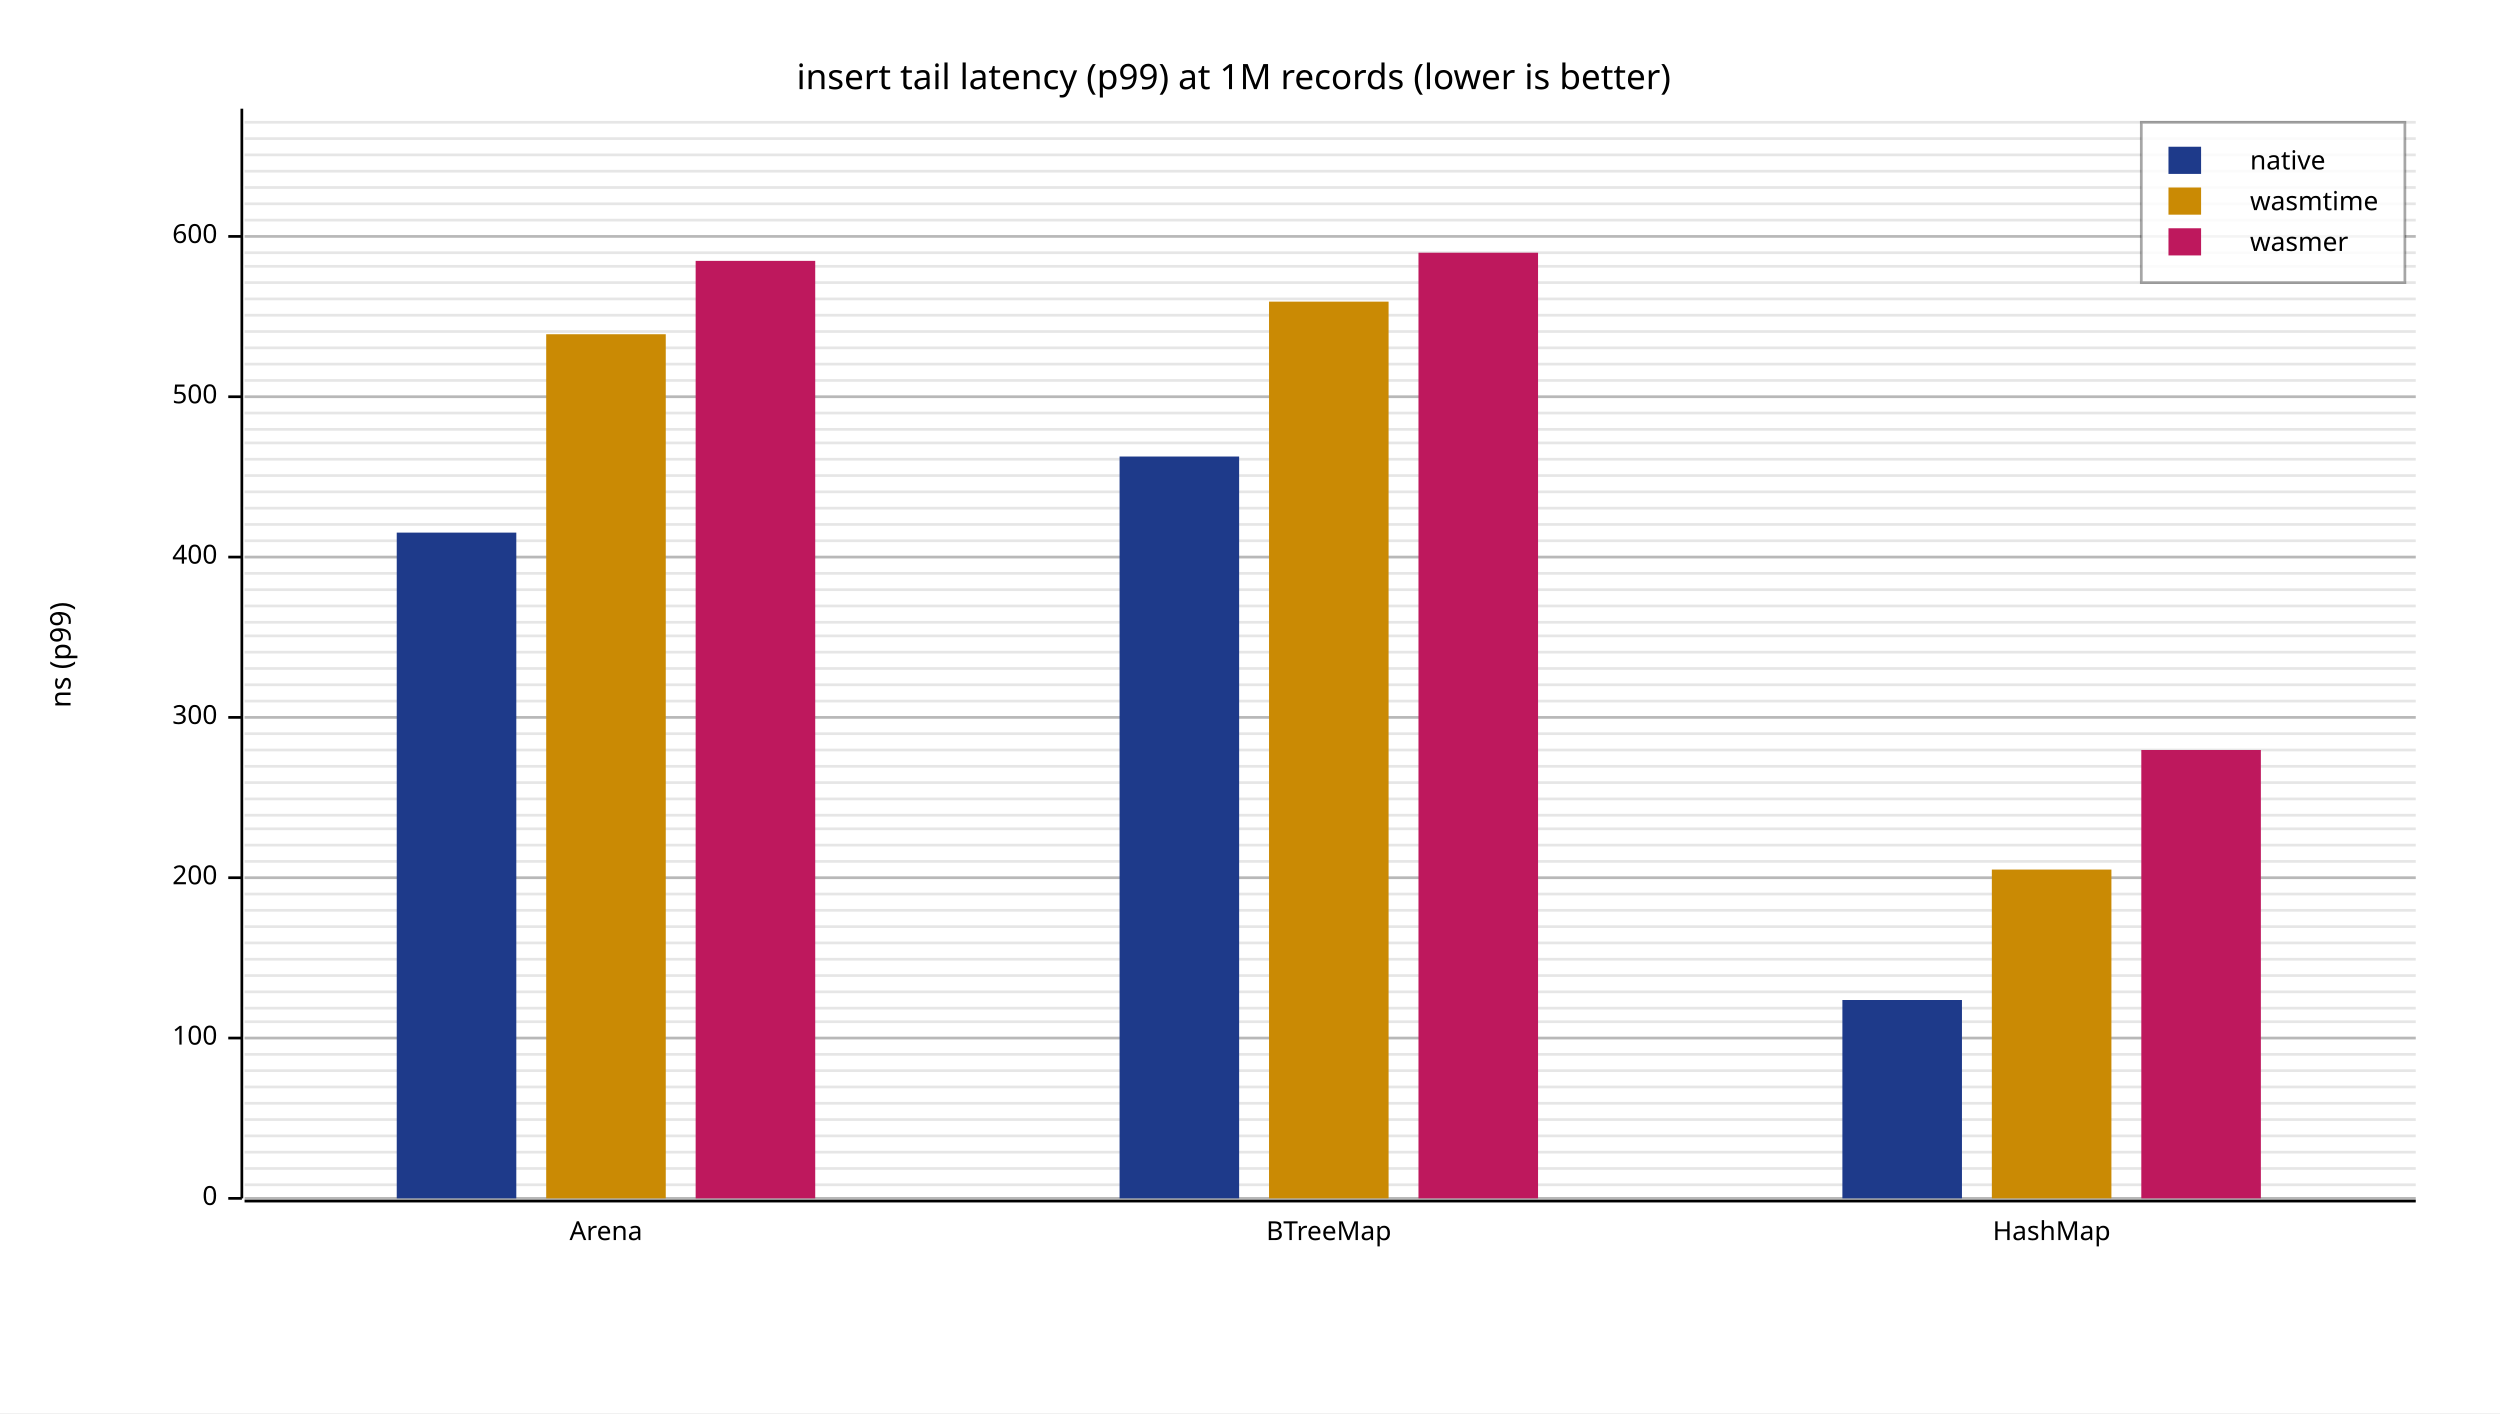
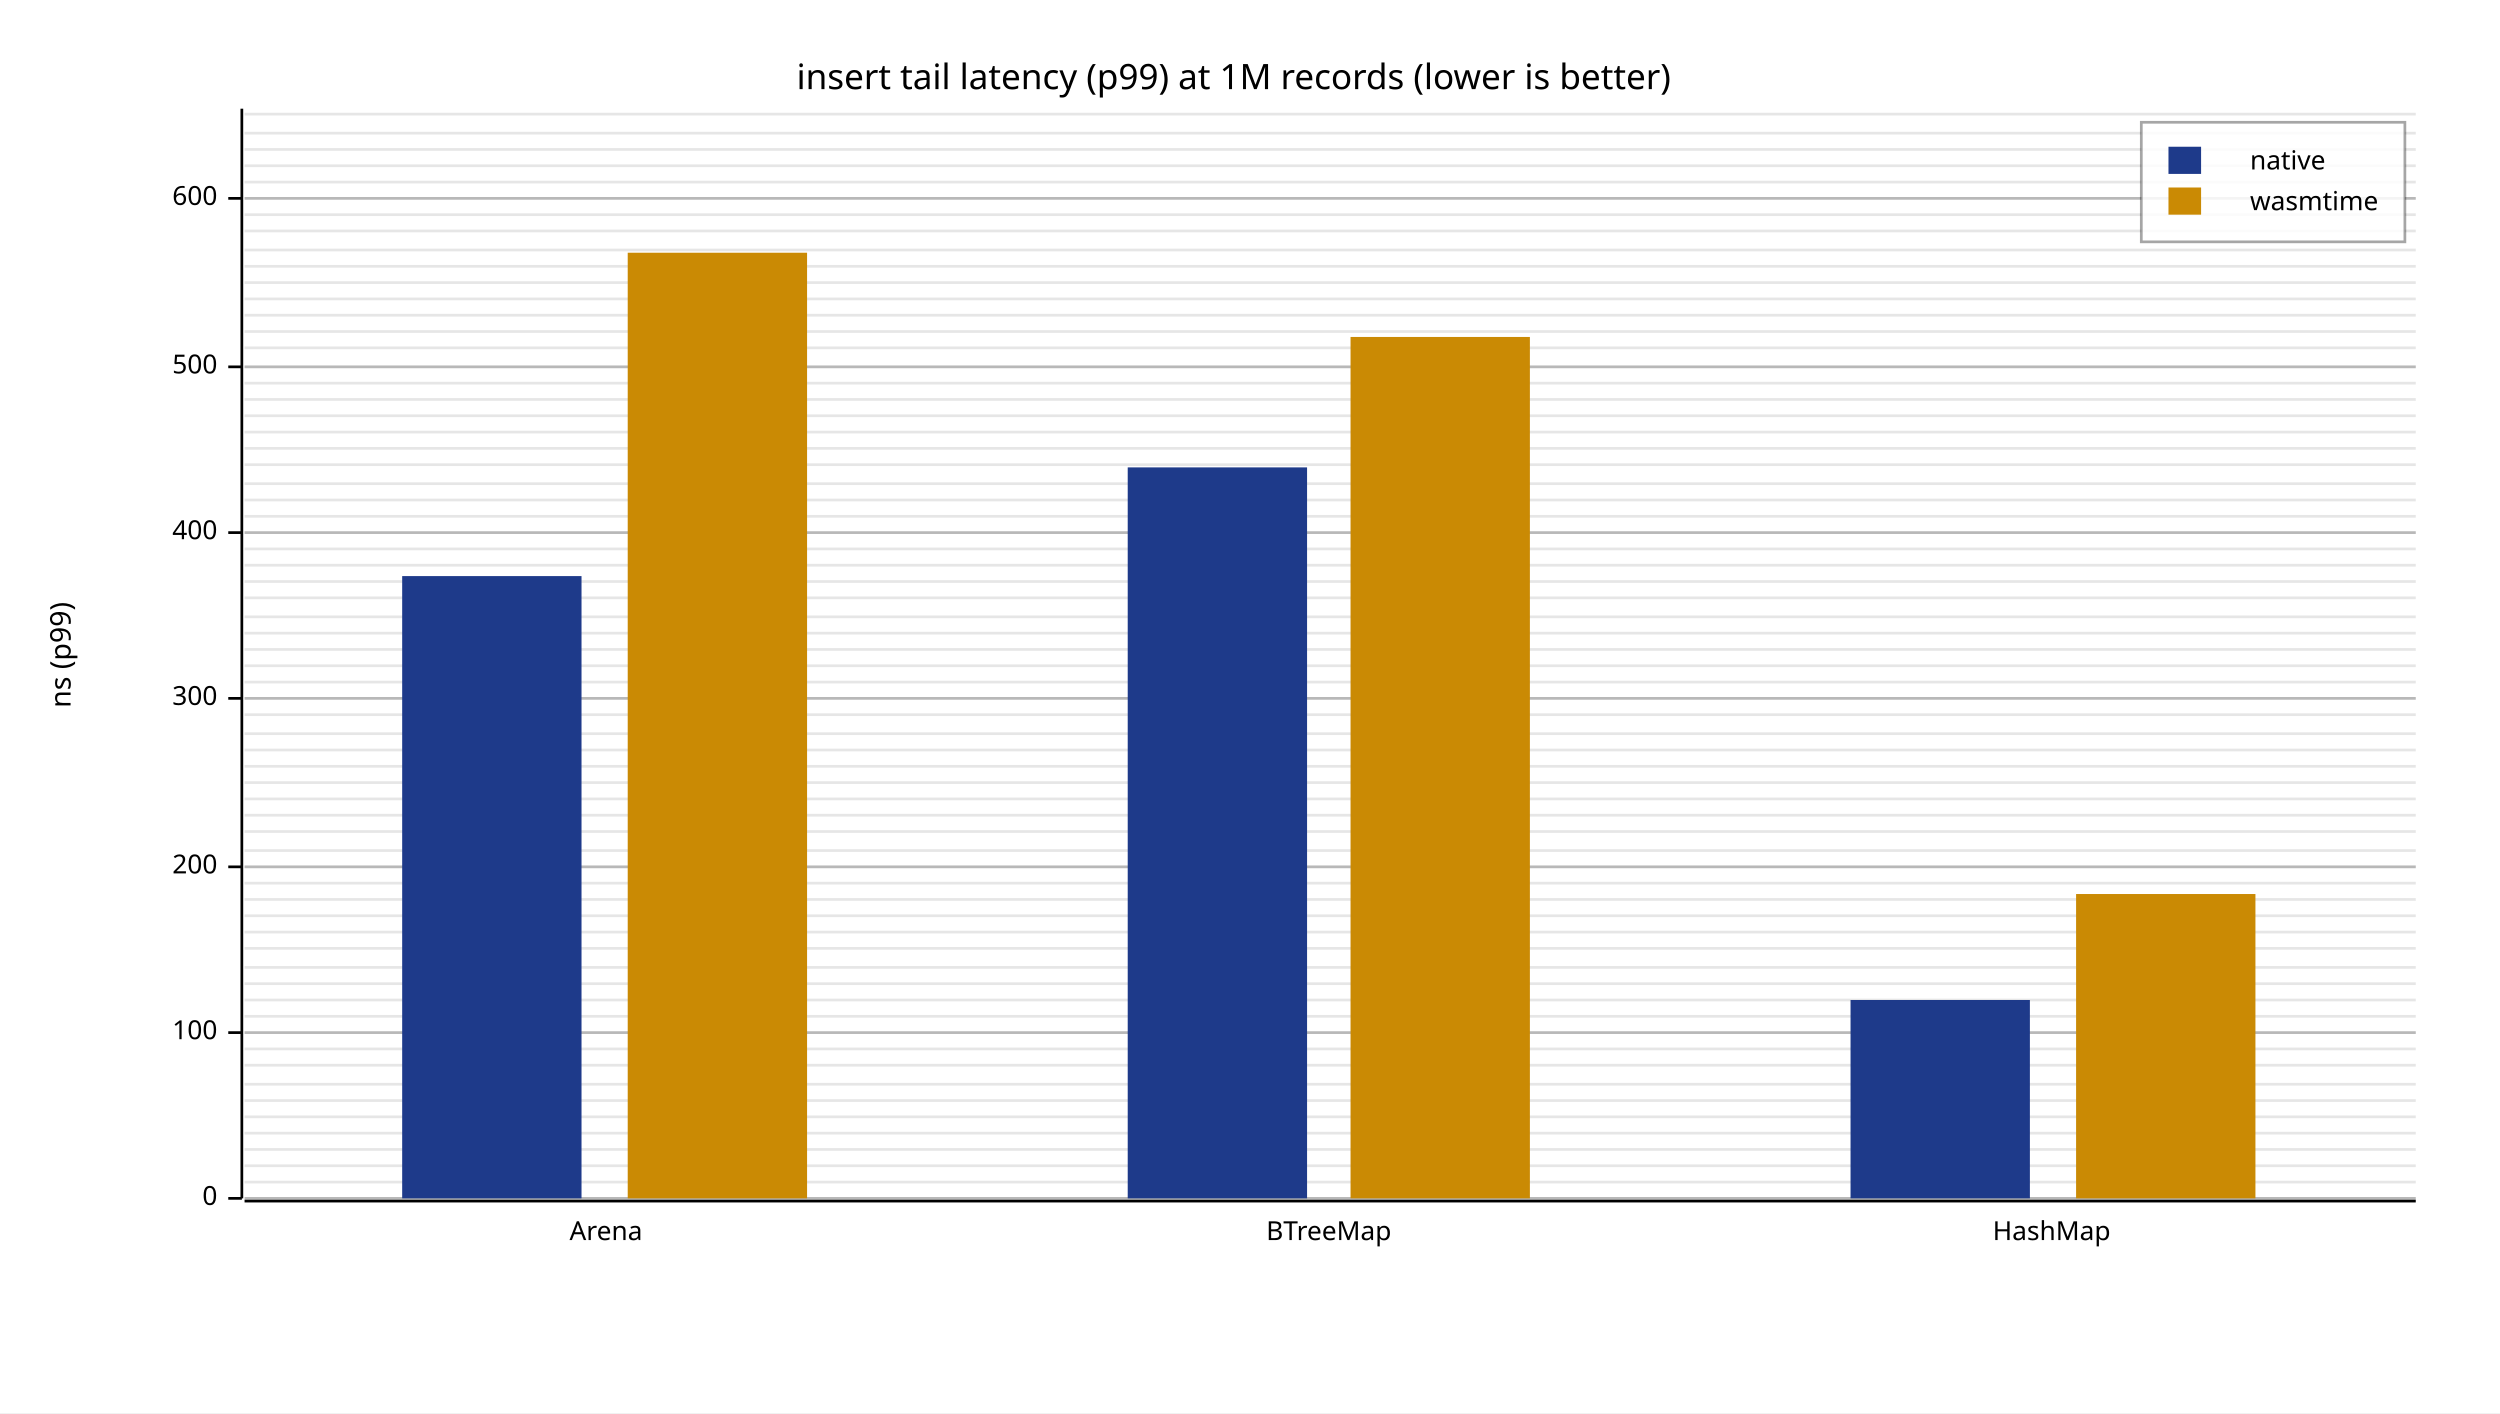
<svg xmlns="http://www.w3.org/2000/svg" width="920" height="520" viewBox="0 0 920 520">
  <rect x="0" y="0" width="920" height="520" opacity="1" fill="#FFFFFF" stroke="none" />
  <text x="454" y="23" dy="0.76em" text-anchor="middle" font-family="sans-serif" font-size="12.903" opacity="1" fill="#000000">
insert tail latency (p99) at 1M records (lower is better)
</text>
  <line opacity="0.1" stroke="#000000" stroke-width="1" x1="90" y1="441" x2="889" y2="441" />
-   <line opacity="0.1" stroke="#000000" stroke-width="1" x1="90" y1="436" x2="889" y2="436" />
-   <line opacity="0.1" stroke="#000000" stroke-width="1" x1="90" y1="430" x2="889" y2="430" />
-   <line opacity="0.1" stroke="#000000" stroke-width="1" x1="90" y1="424" x2="889" y2="424" />
-   <line opacity="0.1" stroke="#000000" stroke-width="1" x1="90" y1="418" x2="889" y2="418" />
-   <line opacity="0.1" stroke="#000000" stroke-width="1" x1="90" y1="412" x2="889" y2="412" />
-   <line opacity="0.1" stroke="#000000" stroke-width="1" x1="90" y1="406" x2="889" y2="406" />
-   <line opacity="0.1" stroke="#000000" stroke-width="1" x1="90" y1="400" x2="889" y2="400" />
-   <line opacity="0.1" stroke="#000000" stroke-width="1" x1="90" y1="394" x2="889" y2="394" />
-   <line opacity="0.1" stroke="#000000" stroke-width="1" x1="90" y1="388" x2="889" y2="388" />
-   <line opacity="0.1" stroke="#000000" stroke-width="1" x1="90" y1="382" x2="889" y2="382" />
-   <line opacity="0.1" stroke="#000000" stroke-width="1" x1="90" y1="376" x2="889" y2="376" />
-   <line opacity="0.1" stroke="#000000" stroke-width="1" x1="90" y1="371" x2="889" y2="371" />
-   <line opacity="0.1" stroke="#000000" stroke-width="1" x1="90" y1="365" x2="889" y2="365" />
-   <line opacity="0.1" stroke="#000000" stroke-width="1" x1="90" y1="359" x2="889" y2="359" />
-   <line opacity="0.1" stroke="#000000" stroke-width="1" x1="90" y1="353" x2="889" y2="353" />
-   <line opacity="0.1" stroke="#000000" stroke-width="1" x1="90" y1="347" x2="889" y2="347" />
-   <line opacity="0.1" stroke="#000000" stroke-width="1" x1="90" y1="341" x2="889" y2="341" />
-   <line opacity="0.1" stroke="#000000" stroke-width="1" x1="90" y1="335" x2="889" y2="335" />
-   <line opacity="0.1" stroke="#000000" stroke-width="1" x1="90" y1="329" x2="889" y2="329" />
-   <line opacity="0.1" stroke="#000000" stroke-width="1" x1="90" y1="323" x2="889" y2="323" />
-   <line opacity="0.1" stroke="#000000" stroke-width="1" x1="90" y1="317" x2="889" y2="317" />
-   <line opacity="0.1" stroke="#000000" stroke-width="1" x1="90" y1="311" x2="889" y2="311" />
-   <line opacity="0.1" stroke="#000000" stroke-width="1" x1="90" y1="305" x2="889" y2="305" />
+   <line opacity="0.1" stroke="#000000" stroke-width="1" x1="90" y1="435" x2="889" y2="435" />
+   <line opacity="0.1" stroke="#000000" stroke-width="1" x1="90" y1="429" x2="889" y2="429" />
+   <line opacity="0.1" stroke="#000000" stroke-width="1" x1="90" y1="423" x2="889" y2="423" />
+   <line opacity="0.1" stroke="#000000" stroke-width="1" x1="90" y1="417" x2="889" y2="417" />
+   <line opacity="0.1" stroke="#000000" stroke-width="1" x1="90" y1="411" x2="889" y2="411" />
+   <line opacity="0.1" stroke="#000000" stroke-width="1" x1="90" y1="405" x2="889" y2="405" />
+   <line opacity="0.1" stroke="#000000" stroke-width="1" x1="90" y1="399" x2="889" y2="399" />
+   <line opacity="0.1" stroke="#000000" stroke-width="1" x1="90" y1="392" x2="889" y2="392" />
+   <line opacity="0.1" stroke="#000000" stroke-width="1" x1="90" y1="386" x2="889" y2="386" />
+   <line opacity="0.1" stroke="#000000" stroke-width="1" x1="90" y1="380" x2="889" y2="380" />
+   <line opacity="0.1" stroke="#000000" stroke-width="1" x1="90" y1="374" x2="889" y2="374" />
+   <line opacity="0.1" stroke="#000000" stroke-width="1" x1="90" y1="368" x2="889" y2="368" />
+   <line opacity="0.1" stroke="#000000" stroke-width="1" x1="90" y1="362" x2="889" y2="362" />
+   <line opacity="0.1" stroke="#000000" stroke-width="1" x1="90" y1="356" x2="889" y2="356" />
+   <line opacity="0.1" stroke="#000000" stroke-width="1" x1="90" y1="349" x2="889" y2="349" />
+   <line opacity="0.1" stroke="#000000" stroke-width="1" x1="90" y1="343" x2="889" y2="343" />
+   <line opacity="0.1" stroke="#000000" stroke-width="1" x1="90" y1="337" x2="889" y2="337" />
+   <line opacity="0.1" stroke="#000000" stroke-width="1" x1="90" y1="331" x2="889" y2="331" />
+   <line opacity="0.1" stroke="#000000" stroke-width="1" x1="90" y1="325" x2="889" y2="325" />
+   <line opacity="0.1" stroke="#000000" stroke-width="1" x1="90" y1="319" x2="889" y2="319" />
+   <line opacity="0.1" stroke="#000000" stroke-width="1" x1="90" y1="313" x2="889" y2="313" />
+   <line opacity="0.1" stroke="#000000" stroke-width="1" x1="90" y1="306" x2="889" y2="306" />
  <line opacity="0.1" stroke="#000000" stroke-width="1" x1="90" y1="300" x2="889" y2="300" />
  <line opacity="0.1" stroke="#000000" stroke-width="1" x1="90" y1="294" x2="889" y2="294" />
  <line opacity="0.1" stroke="#000000" stroke-width="1" x1="90" y1="288" x2="889" y2="288" />
  <line opacity="0.1" stroke="#000000" stroke-width="1" x1="90" y1="282" x2="889" y2="282" />
  <line opacity="0.1" stroke="#000000" stroke-width="1" x1="90" y1="276" x2="889" y2="276" />
  <line opacity="0.1" stroke="#000000" stroke-width="1" x1="90" y1="270" x2="889" y2="270" />
-   <line opacity="0.1" stroke="#000000" stroke-width="1" x1="90" y1="264" x2="889" y2="264" />
-   <line opacity="0.1" stroke="#000000" stroke-width="1" x1="90" y1="258" x2="889" y2="258" />
-   <line opacity="0.1" stroke="#000000" stroke-width="1" x1="90" y1="252" x2="889" y2="252" />
-   <line opacity="0.1" stroke="#000000" stroke-width="1" x1="90" y1="246" x2="889" y2="246" />
-   <line opacity="0.1" stroke="#000000" stroke-width="1" x1="90" y1="240" x2="889" y2="240" />
-   <line opacity="0.1" stroke="#000000" stroke-width="1" x1="90" y1="234" x2="889" y2="234" />
-   <line opacity="0.1" stroke="#000000" stroke-width="1" x1="90" y1="229" x2="889" y2="229" />
-   <line opacity="0.1" stroke="#000000" stroke-width="1" x1="90" y1="223" x2="889" y2="223" />
-   <line opacity="0.1" stroke="#000000" stroke-width="1" x1="90" y1="217" x2="889" y2="217" />
-   <line opacity="0.1" stroke="#000000" stroke-width="1" x1="90" y1="211" x2="889" y2="211" />
-   <line opacity="0.1" stroke="#000000" stroke-width="1" x1="90" y1="205" x2="889" y2="205" />
-   <line opacity="0.1" stroke="#000000" stroke-width="1" x1="90" y1="199" x2="889" y2="199" />
-   <line opacity="0.1" stroke="#000000" stroke-width="1" x1="90" y1="193" x2="889" y2="193" />
-   <line opacity="0.1" stroke="#000000" stroke-width="1" x1="90" y1="187" x2="889" y2="187" />
-   <line opacity="0.1" stroke="#000000" stroke-width="1" x1="90" y1="181" x2="889" y2="181" />
-   <line opacity="0.1" stroke="#000000" stroke-width="1" x1="90" y1="175" x2="889" y2="175" />
-   <line opacity="0.1" stroke="#000000" stroke-width="1" x1="90" y1="169" x2="889" y2="169" />
-   <line opacity="0.1" stroke="#000000" stroke-width="1" x1="90" y1="163" x2="889" y2="163" />
-   <line opacity="0.1" stroke="#000000" stroke-width="1" x1="90" y1="158" x2="889" y2="158" />
-   <line opacity="0.1" stroke="#000000" stroke-width="1" x1="90" y1="152" x2="889" y2="152" />
-   <line opacity="0.1" stroke="#000000" stroke-width="1" x1="90" y1="146" x2="889" y2="146" />
-   <line opacity="0.1" stroke="#000000" stroke-width="1" x1="90" y1="140" x2="889" y2="140" />
-   <line opacity="0.1" stroke="#000000" stroke-width="1" x1="90" y1="134" x2="889" y2="134" />
+   <line opacity="0.1" stroke="#000000" stroke-width="1" x1="90" y1="263" x2="889" y2="263" />
+   <line opacity="0.1" stroke="#000000" stroke-width="1" x1="90" y1="257" x2="889" y2="257" />
+   <line opacity="0.1" stroke="#000000" stroke-width="1" x1="90" y1="251" x2="889" y2="251" />
+   <line opacity="0.1" stroke="#000000" stroke-width="1" x1="90" y1="245" x2="889" y2="245" />
+   <line opacity="0.1" stroke="#000000" stroke-width="1" x1="90" y1="239" x2="889" y2="239" />
+   <line opacity="0.1" stroke="#000000" stroke-width="1" x1="90" y1="233" x2="889" y2="233" />
+   <line opacity="0.1" stroke="#000000" stroke-width="1" x1="90" y1="227" x2="889" y2="227" />
+   <line opacity="0.1" stroke="#000000" stroke-width="1" x1="90" y1="220" x2="889" y2="220" />
+   <line opacity="0.1" stroke="#000000" stroke-width="1" x1="90" y1="214" x2="889" y2="214" />
+   <line opacity="0.1" stroke="#000000" stroke-width="1" x1="90" y1="208" x2="889" y2="208" />
+   <line opacity="0.1" stroke="#000000" stroke-width="1" x1="90" y1="202" x2="889" y2="202" />
+   <line opacity="0.1" stroke="#000000" stroke-width="1" x1="90" y1="196" x2="889" y2="196" />
+   <line opacity="0.1" stroke="#000000" stroke-width="1" x1="90" y1="190" x2="889" y2="190" />
+   <line opacity="0.1" stroke="#000000" stroke-width="1" x1="90" y1="184" x2="889" y2="184" />
+   <line opacity="0.1" stroke="#000000" stroke-width="1" x1="90" y1="178" x2="889" y2="178" />
+   <line opacity="0.1" stroke="#000000" stroke-width="1" x1="90" y1="171" x2="889" y2="171" />
+   <line opacity="0.1" stroke="#000000" stroke-width="1" x1="90" y1="165" x2="889" y2="165" />
+   <line opacity="0.1" stroke="#000000" stroke-width="1" x1="90" y1="159" x2="889" y2="159" />
+   <line opacity="0.1" stroke="#000000" stroke-width="1" x1="90" y1="153" x2="889" y2="153" />
+   <line opacity="0.1" stroke="#000000" stroke-width="1" x1="90" y1="147" x2="889" y2="147" />
+   <line opacity="0.1" stroke="#000000" stroke-width="1" x1="90" y1="141" x2="889" y2="141" />
+   <line opacity="0.1" stroke="#000000" stroke-width="1" x1="90" y1="135" x2="889" y2="135" />
  <line opacity="0.1" stroke="#000000" stroke-width="1" x1="90" y1="128" x2="889" y2="128" />
  <line opacity="0.1" stroke="#000000" stroke-width="1" x1="90" y1="122" x2="889" y2="122" />
  <line opacity="0.1" stroke="#000000" stroke-width="1" x1="90" y1="116" x2="889" y2="116" />
  <line opacity="0.1" stroke="#000000" stroke-width="1" x1="90" y1="110" x2="889" y2="110" />
  <line opacity="0.1" stroke="#000000" stroke-width="1" x1="90" y1="104" x2="889" y2="104" />
  <line opacity="0.1" stroke="#000000" stroke-width="1" x1="90" y1="98" x2="889" y2="98" />
-   <line opacity="0.1" stroke="#000000" stroke-width="1" x1="90" y1="93" x2="889" y2="93" />
-   <line opacity="0.1" stroke="#000000" stroke-width="1" x1="90" y1="87" x2="889" y2="87" />
-   <line opacity="0.1" stroke="#000000" stroke-width="1" x1="90" y1="81" x2="889" y2="81" />
-   <line opacity="0.1" stroke="#000000" stroke-width="1" x1="90" y1="75" x2="889" y2="75" />
-   <line opacity="0.1" stroke="#000000" stroke-width="1" x1="90" y1="69" x2="889" y2="69" />
-   <line opacity="0.1" stroke="#000000" stroke-width="1" x1="90" y1="63" x2="889" y2="63" />
-   <line opacity="0.1" stroke="#000000" stroke-width="1" x1="90" y1="57" x2="889" y2="57" />
-   <line opacity="0.1" stroke="#000000" stroke-width="1" x1="90" y1="51" x2="889" y2="51" />
-   <line opacity="0.1" stroke="#000000" stroke-width="1" x1="90" y1="45" x2="889" y2="45" />
+   <line opacity="0.1" stroke="#000000" stroke-width="1" x1="90" y1="92" x2="889" y2="92" />
+   <line opacity="0.1" stroke="#000000" stroke-width="1" x1="90" y1="85" x2="889" y2="85" />
+   <line opacity="0.1" stroke="#000000" stroke-width="1" x1="90" y1="79" x2="889" y2="79" />
+   <line opacity="0.1" stroke="#000000" stroke-width="1" x1="90" y1="73" x2="889" y2="73" />
+   <line opacity="0.1" stroke="#000000" stroke-width="1" x1="90" y1="67" x2="889" y2="67" />
+   <line opacity="0.1" stroke="#000000" stroke-width="1" x1="90" y1="61" x2="889" y2="61" />
+   <line opacity="0.1" stroke="#000000" stroke-width="1" x1="90" y1="55" x2="889" y2="55" />
+   <line opacity="0.1" stroke="#000000" stroke-width="1" x1="90" y1="49" x2="889" y2="49" />
+   <line opacity="0.1" stroke="#000000" stroke-width="1" x1="90" y1="42" x2="889" y2="42" />
  <text x="18" y="241" dy="0.76em" text-anchor="middle" font-family="sans-serif" font-size="10.484" opacity="1" fill="#000000" transform="rotate(270, 18, 241)">
ns (p99)
</text>
  <line opacity="0.2" stroke="#000000" stroke-width="1" x1="90" y1="441" x2="889" y2="441" />
-   <line opacity="0.2" stroke="#000000" stroke-width="1" x1="90" y1="382" x2="889" y2="382" />
-   <line opacity="0.2" stroke="#000000" stroke-width="1" x1="90" y1="323" x2="889" y2="323" />
-   <line opacity="0.2" stroke="#000000" stroke-width="1" x1="90" y1="264" x2="889" y2="264" />
-   <line opacity="0.2" stroke="#000000" stroke-width="1" x1="90" y1="205" x2="889" y2="205" />
-   <line opacity="0.2" stroke="#000000" stroke-width="1" x1="90" y1="146" x2="889" y2="146" />
-   <line opacity="0.2" stroke="#000000" stroke-width="1" x1="90" y1="87" x2="889" y2="87" />
+   <line opacity="0.2" stroke="#000000" stroke-width="1" x1="90" y1="380" x2="889" y2="380" />
+   <line opacity="0.2" stroke="#000000" stroke-width="1" x1="90" y1="319" x2="889" y2="319" />
+   <line opacity="0.2" stroke="#000000" stroke-width="1" x1="90" y1="257" x2="889" y2="257" />
+   <line opacity="0.2" stroke="#000000" stroke-width="1" x1="90" y1="196" x2="889" y2="196" />
+   <line opacity="0.2" stroke="#000000" stroke-width="1" x1="90" y1="135" x2="889" y2="135" />
+   <line opacity="0.2" stroke="#000000" stroke-width="1" x1="90" y1="73" x2="889" y2="73" />
  <polyline fill="none" opacity="1" stroke="#000000" stroke-width="1" points="89,40 89,441 " />
  <text x="80" y="441" dy="0.5ex" text-anchor="end" font-family="sans-serif" font-size="9.677" opacity="1" fill="#000000">
0
</text>
  <polyline fill="none" opacity="1" stroke="#000000" stroke-width="1" points="84,441 89,441 " />
-   <text x="80" y="382" dy="0.5ex" text-anchor="end" font-family="sans-serif" font-size="9.677" opacity="1" fill="#000000">
+   <text x="80" y="380" dy="0.5ex" text-anchor="end" font-family="sans-serif" font-size="9.677" opacity="1" fill="#000000">
100
</text>
-   <polyline fill="none" opacity="1" stroke="#000000" stroke-width="1" points="84,382 89,382 " />
-   <text x="80" y="323" dy="0.5ex" text-anchor="end" font-family="sans-serif" font-size="9.677" opacity="1" fill="#000000">
+   <polyline fill="none" opacity="1" stroke="#000000" stroke-width="1" points="84,380 89,380 " />
+   <text x="80" y="319" dy="0.5ex" text-anchor="end" font-family="sans-serif" font-size="9.677" opacity="1" fill="#000000">
200
</text>
-   <polyline fill="none" opacity="1" stroke="#000000" stroke-width="1" points="84,323 89,323 " />
-   <text x="80" y="264" dy="0.5ex" text-anchor="end" font-family="sans-serif" font-size="9.677" opacity="1" fill="#000000">
+   <polyline fill="none" opacity="1" stroke="#000000" stroke-width="1" points="84,319 89,319 " />
+   <text x="80" y="257" dy="0.5ex" text-anchor="end" font-family="sans-serif" font-size="9.677" opacity="1" fill="#000000">
300
</text>
-   <polyline fill="none" opacity="1" stroke="#000000" stroke-width="1" points="84,264 89,264 " />
-   <text x="80" y="205" dy="0.5ex" text-anchor="end" font-family="sans-serif" font-size="9.677" opacity="1" fill="#000000">
+   <polyline fill="none" opacity="1" stroke="#000000" stroke-width="1" points="84,257 89,257 " />
+   <text x="80" y="196" dy="0.5ex" text-anchor="end" font-family="sans-serif" font-size="9.677" opacity="1" fill="#000000">
400
</text>
-   <polyline fill="none" opacity="1" stroke="#000000" stroke-width="1" points="84,205 89,205 " />
-   <text x="80" y="146" dy="0.5ex" text-anchor="end" font-family="sans-serif" font-size="9.677" opacity="1" fill="#000000">
+   <polyline fill="none" opacity="1" stroke="#000000" stroke-width="1" points="84,196 89,196 " />
+   <text x="80" y="135" dy="0.5ex" text-anchor="end" font-family="sans-serif" font-size="9.677" opacity="1" fill="#000000">
500
</text>
-   <polyline fill="none" opacity="1" stroke="#000000" stroke-width="1" points="84,146 89,146 " />
-   <text x="80" y="87" dy="0.5ex" text-anchor="end" font-family="sans-serif" font-size="9.677" opacity="1" fill="#000000">
+   <polyline fill="none" opacity="1" stroke="#000000" stroke-width="1" points="84,135 89,135 " />
+   <text x="80" y="73" dy="0.5ex" text-anchor="end" font-family="sans-serif" font-size="9.677" opacity="1" fill="#000000">
600
</text>
-   <polyline fill="none" opacity="1" stroke="#000000" stroke-width="1" points="84,87 89,87 " />
+   <polyline fill="none" opacity="1" stroke="#000000" stroke-width="1" points="84,73 89,73 " />
  <polyline fill="none" opacity="1" stroke="#000000" stroke-width="1" points="90,442 889,442 " />
-   <rect x="146" y="196" width="44" height="245" opacity="1" fill="#1E3A8A" stroke="none" />
-   <rect x="412" y="168" width="44" height="273" opacity="1" fill="#1E3A8A" stroke="none" />
-   <rect x="678" y="368" width="44" height="73" opacity="1" fill="#1E3A8A" stroke="none" />
-   <rect x="201" y="123" width="44" height="318" opacity="1" fill="#CA8A04" stroke="none" />
-   <rect x="467" y="111" width="44" height="330" opacity="1" fill="#CA8A04" stroke="none" />
-   <rect x="733" y="320" width="44" height="121" opacity="1" fill="#CA8A04" stroke="none" />
-   <rect x="256" y="96" width="44" height="345" opacity="1" fill="#BE185D" stroke="none" />
-   <rect x="522" y="93" width="44" height="348" opacity="1" fill="#BE185D" stroke="none" />
-   <rect x="788" y="276" width="44" height="165" opacity="1" fill="#BE185D" stroke="none" />
-   <rect x="788" y="45" width="97" height="59" opacity="0.85" fill="#FFFFFF" stroke="none" />
-   <rect x="788" y="45" width="97" height="59" opacity="0.35" fill="none" stroke="#000000" />
+   <rect x="148" y="212" width="66" height="229" opacity="1" fill="#1E3A8A" stroke="none" />
+   <rect x="415" y="172" width="66" height="269" opacity="1" fill="#1E3A8A" stroke="none" />
+   <rect x="681" y="368" width="66" height="73" opacity="1" fill="#1E3A8A" stroke="none" />
+   <rect x="231" y="93" width="66" height="348" opacity="1" fill="#CA8A04" stroke="none" />
+   <rect x="497" y="124" width="66" height="317" opacity="1" fill="#CA8A04" stroke="none" />
+   <rect x="764" y="329" width="66" height="112" opacity="1" fill="#CA8A04" stroke="none" />
+   <rect x="788" y="45" width="97" height="44" opacity="0.85" fill="#FFFFFF" stroke="none" />
+   <rect x="788" y="45" width="97" height="44" opacity="0.35" fill="none" stroke="#000000" />
  <text x="828" y="55" dy="0.76em" text-anchor="start" font-family="sans-serif" font-size="9.677" opacity="1" fill="#000000">
native
</text>
  <text x="828" y="70" dy="0.76em" text-anchor="start" font-family="sans-serif" font-size="9.677" opacity="1" fill="#000000">
wasmtime
</text>
-   <text x="828" y="85" dy="0.76em" text-anchor="start" font-family="sans-serif" font-size="9.677" opacity="1" fill="#000000">
- wasmer
- </text>
  <rect x="798" y="54" width="12" height="10" opacity="1" fill="#1E3A8A" stroke="none" />
  <rect x="798" y="69" width="12" height="10" opacity="1" fill="#CA8A04" stroke="none" />
-   <rect x="798" y="84" width="12" height="10" opacity="1" fill="#BE185D" stroke="none" />
  <text x="223" y="449" dy="0.76em" text-anchor="middle" font-family="sans-serif" font-size="9.677" opacity="1" fill="#000000">
Arena
</text>
  <text x="489" y="449" dy="0.76em" text-anchor="middle" font-family="sans-serif" font-size="9.677" opacity="1" fill="#000000">
BTreeMap
</text>
  <text x="755" y="449" dy="0.76em" text-anchor="middle" font-family="sans-serif" font-size="9.677" opacity="1" fill="#000000">
HashMap
</text>
</svg>
